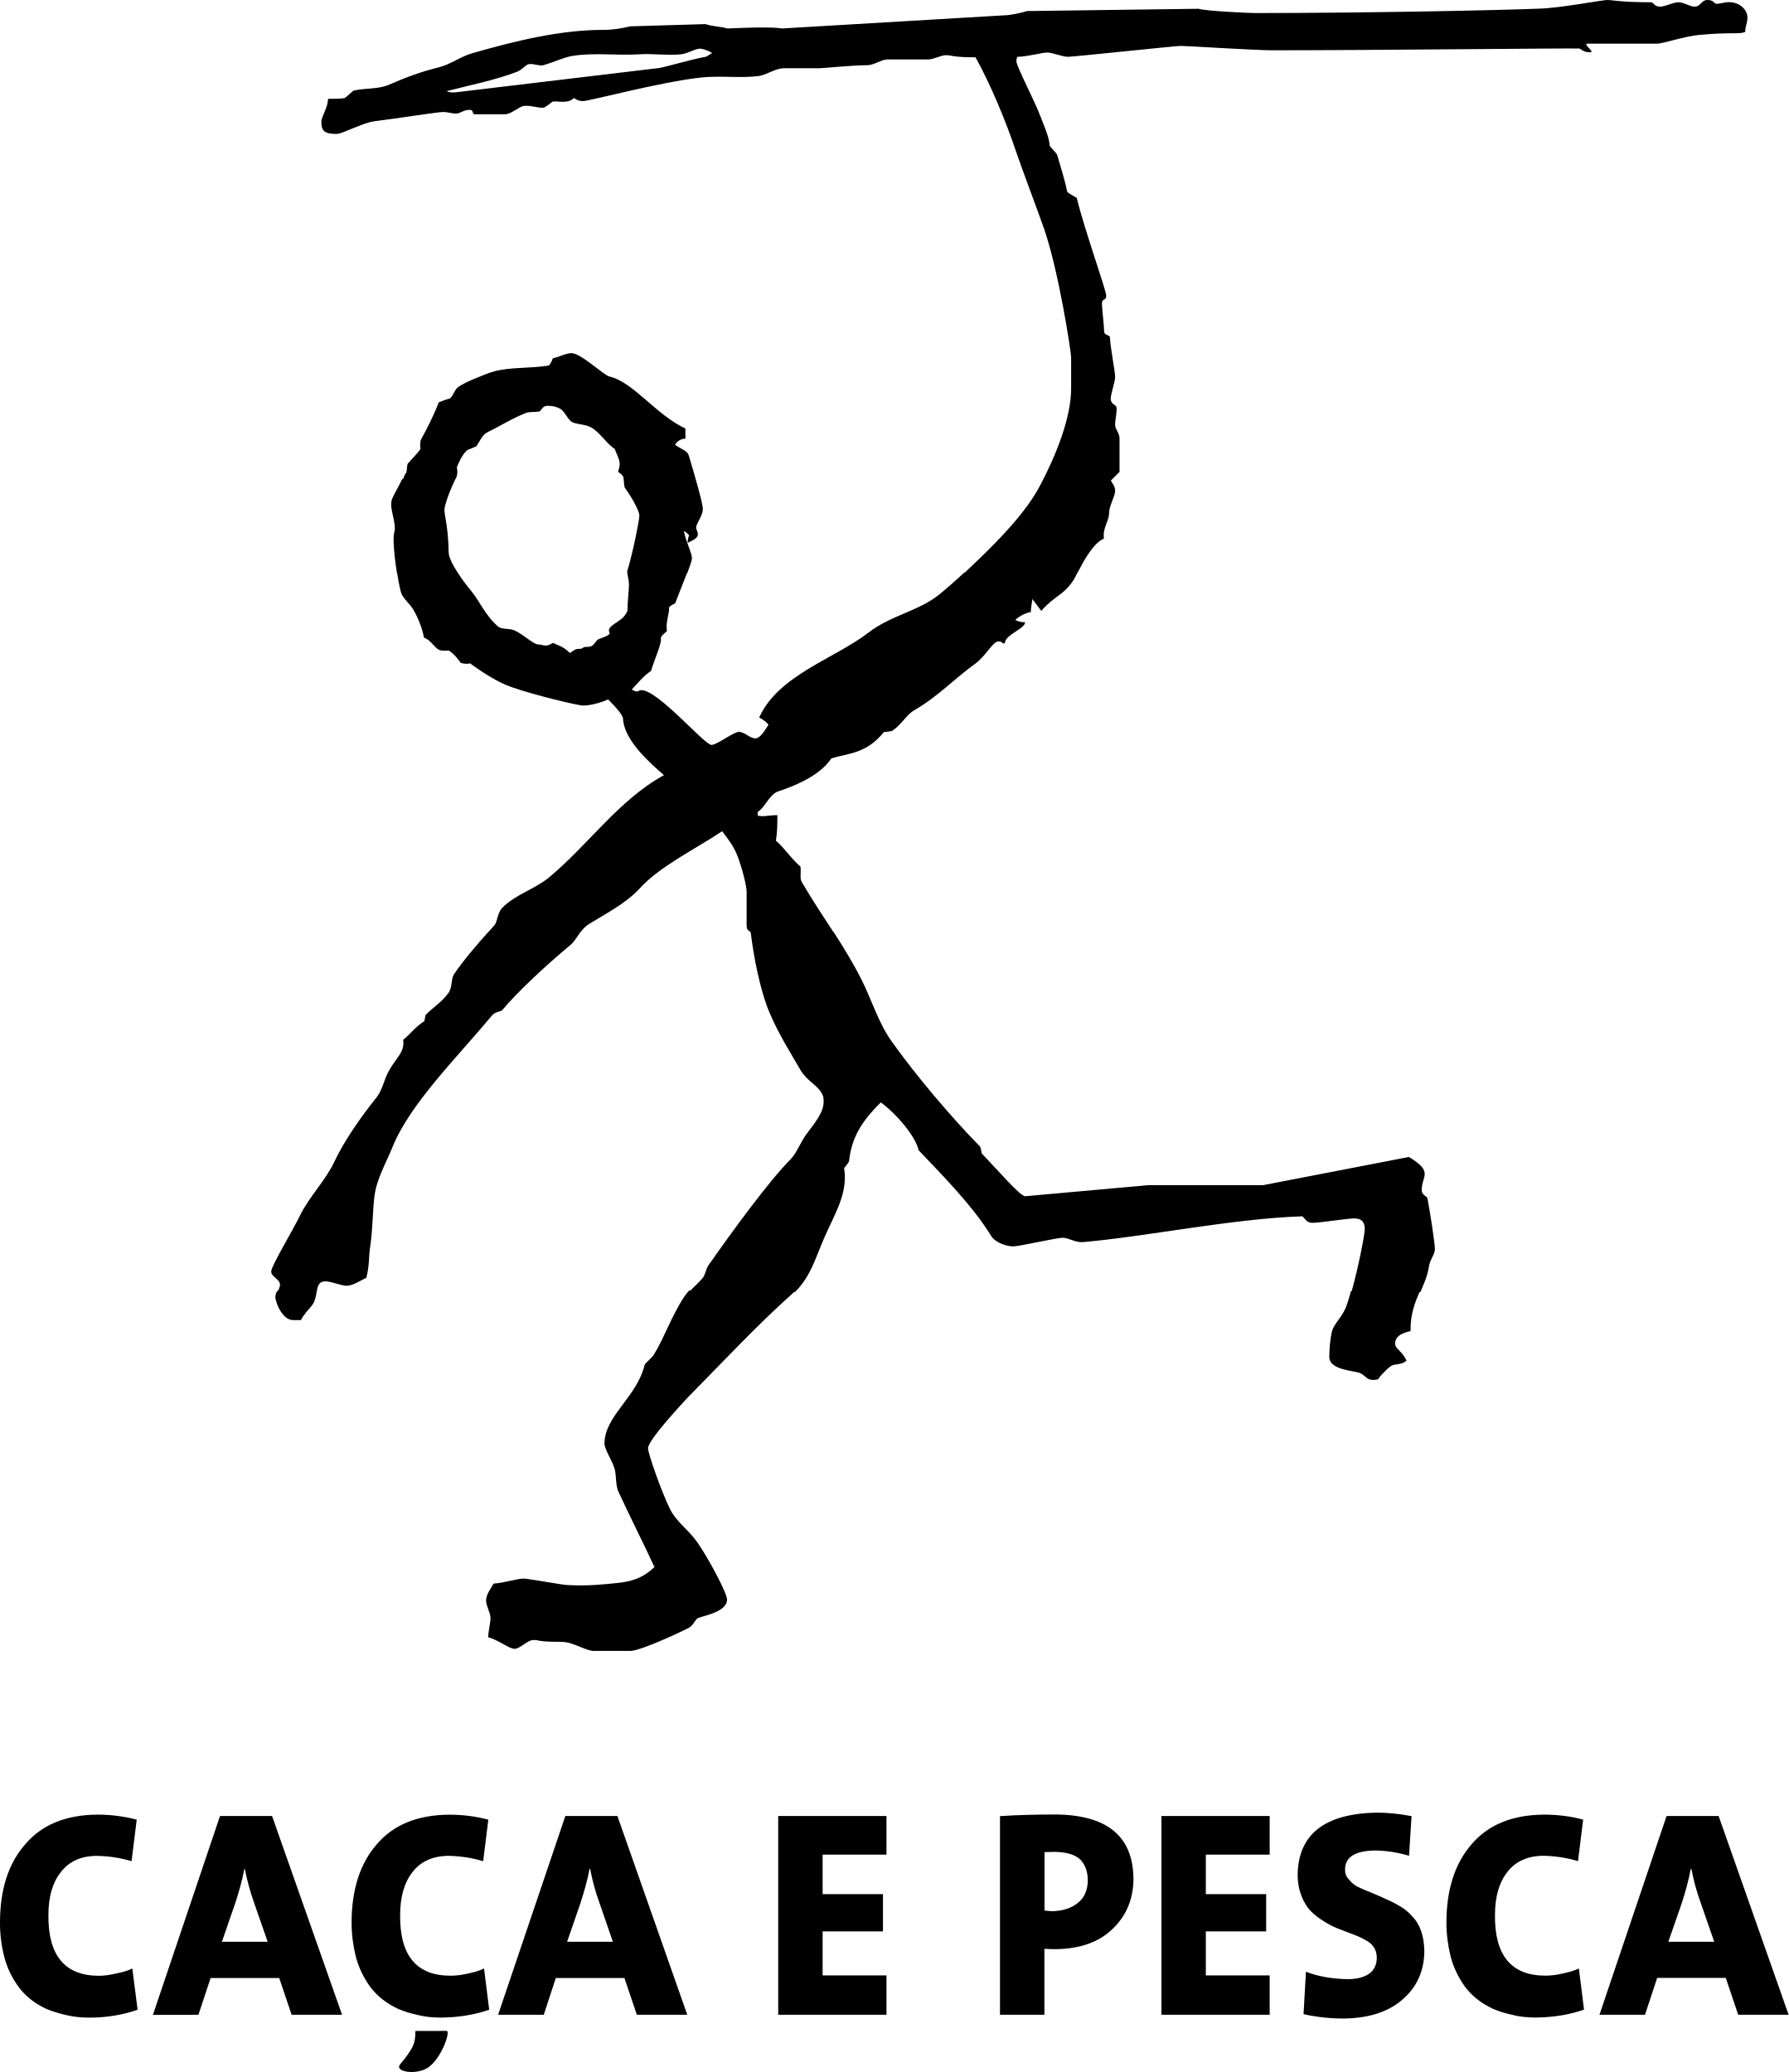
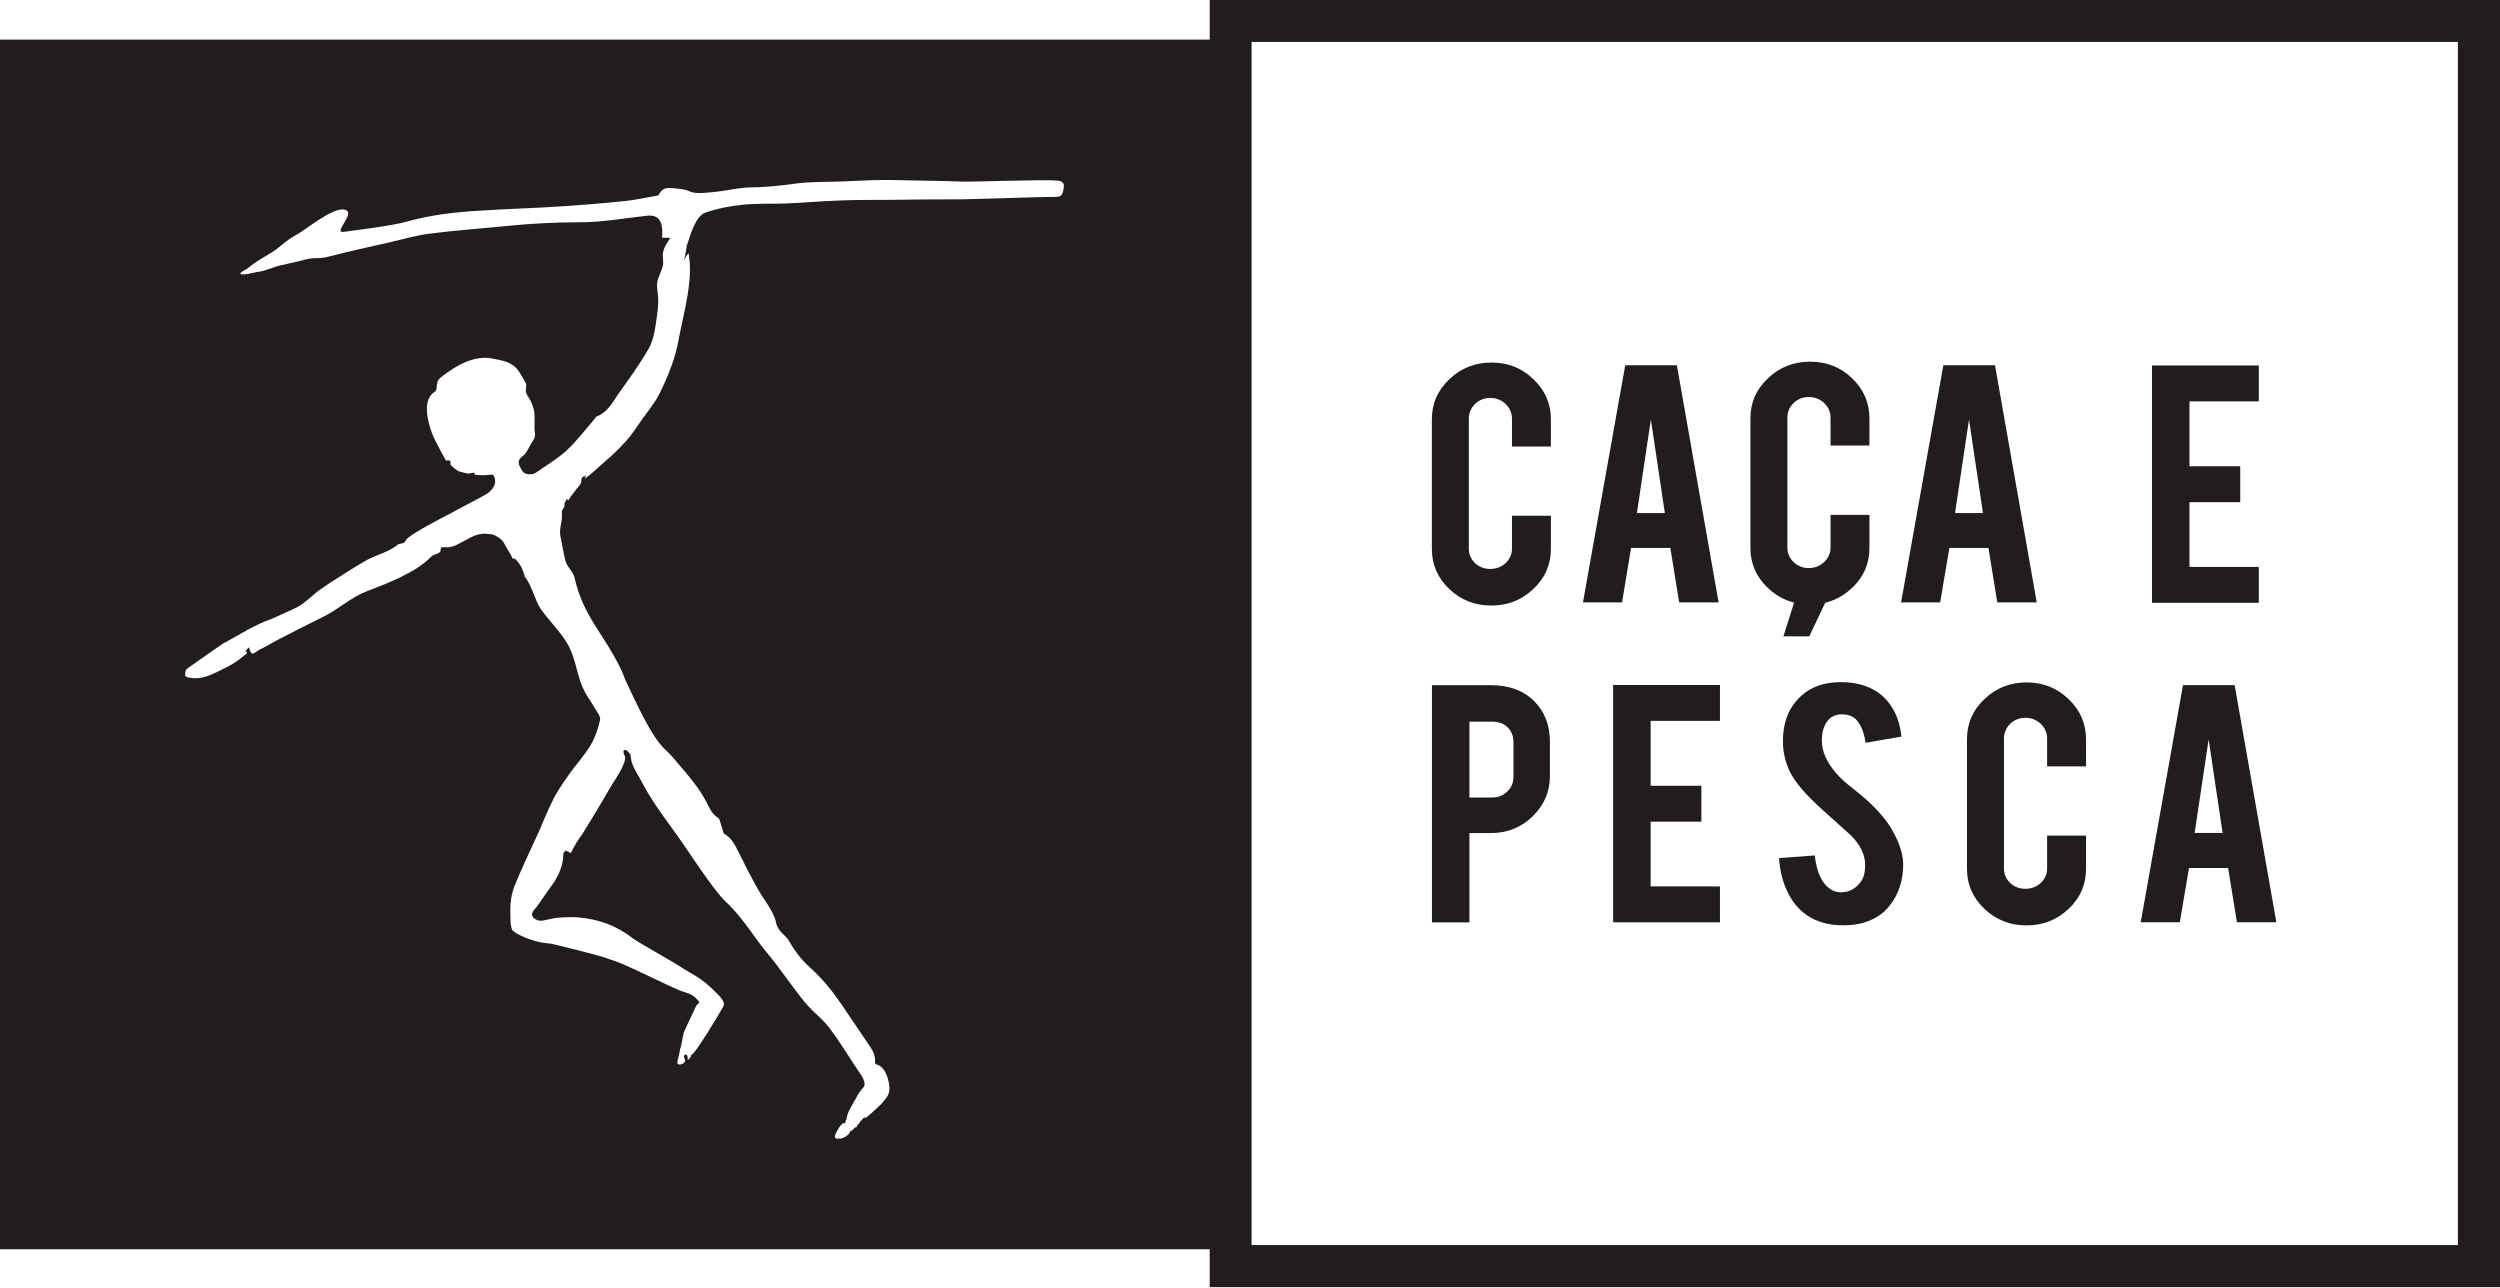
- <svg xmlns="http://www.w3.org/2000/svg" xmlns:xlink="http://www.w3.org/1999/xlink" version="1.1" width="464.093" height="537.754" viewBox="0 0 464.093 537.754" id="Layer_1" xml:space="preserve">
-   <defs id="defs3423">
-     <defs id="defs12445">
-       <polygon points="346.166,451.795 324.462,451.796 324.461,433.157 346.334,433.233 " id="SVGID_712_" />
-     </defs>
-     <clipPath id="SVGID_713_">
-       <use id="use12449" style="overflow:visible" x="0" y="0" width="566.929" height="748.346" xlink:href="#SVGID_712_" />
+ <svg xmlns="http://www.w3.org/2000/svg" width="100mm" height="51.486mm" viewBox="0 0 100 51.486" version="1.1" id="svg6206">
+   <defs id="defs6200">
+     <clipPath clipPathUnits="userSpaceOnUse" id="clipPath3494">
+       <path d="M 0,841.89 H 595.275 V 0 H 0 Z" id="path3492" />
    </clipPath>
  </defs>
-   <g id="g4326" style="fill:#000000" transform="translate(-67.9538,-38.05894)">
-     <g id="g3559" transform="translate(-7.8213747e-6,-62.83361)" style="fill:#000000">
-       <g id="g3515" transform="matrix(2.321325,0,0,2.321325,-268.1146,0)" style="fill:#000000">
-         <g id="g3503" style="fill:#000000">
-           <path style="fill:#000000" id="path12451" clip-path="url(#SVGID_713_)" transform="matrix(14.02102,0,0,14.02102,-4460.767,-6048.377)" d="m 329.529,450.176 c -0.037,0.018 -0.081,0.031 -0.13,0.04 -0.05,0.012 -0.096,0.018 -0.139,0.018 -0.27,-10e-4 -0.403,-0.163 -0.4,-0.484 0,-0.146 0.033,-0.261 0.101,-0.345 0.064,-0.083 0.159,-0.126 0.282,-0.127 0.099,10e-4 0.191,0.016 0.28,0.042 l 0.041,-0.331 c -0.1,-0.026 -0.204,-0.04 -0.314,-0.04 -0.253,0.002 -0.445,0.082 -0.576,0.238 -0.134,0.153 -0.2,0.361 -0.2,0.624 0,0.091 0.011,0.181 0.033,0.268 0.022,0.088 0.061,0.169 0.114,0.242 0.054,0.074 0.128,0.133 0.222,0.177 0.049,0.021 0.102,0.036 0.157,0.049 0.057,0.014 0.121,0.021 0.19,0.021 0.137,-10e-4 0.264,-0.022 0.381,-0.063 l -0.042,-0.329 z" />
-           <path style="fill:#000000" id="path12453" clip-path="url(#SVGID_713_)" transform="matrix(14.02102,0,0,14.02102,-4460.767,-6048.377)" d="m 330.608,449.963 -0.365,0 0.103,-0.298 c 0.033,-0.099 0.059,-0.193 0.076,-0.282 l 0.004,0 c 0.018,0.089 0.041,0.177 0.072,0.264 l 0.11,0.316 z m 0.593,0.582 -0.558,-1.585 -0.415,0 -0.535,1.586 0.363,-10e-4 0.097,-0.293 0.547,0 0.099,0.293 0.402,0 z" />
-           <path style="fill:#000000" id="path12457" clip-path="url(#SVGID_713_)" transform="matrix(14.02102,0,0,14.02102,-4460.767,-6048.377)" d="m 333.36,449.963 -0.365,0 0.103,-0.298 c 0.033,-0.1 0.059,-0.193 0.076,-0.283 l 0.005,0 c 0.017,0.09 0.04,0.178 0.072,0.265 l 0.109,0.316 z m 0.593,0.582 -0.557,-1.585 -0.415,0 -0.536,1.585 0.364,0 0.096,-0.293 0.547,0 0.099,0.293 0.402,0 z" />
-           <path style="fill:#000000" id="path12461" clip-path="url(#SVGID_713_)" transform="matrix(14.02102,0,0,14.02102,-4460.767,-6048.377)" d="m 337.146,449.474 c -0.001,0.077 -0.027,0.137 -0.077,0.177 -0.052,0.043 -0.118,0.065 -0.201,0.068 -0.02,0 -0.042,-0.002 -0.067,-0.005 l 0,-0.466 c 0.028,-10e-4 0.056,-0.002 0.082,-0.002 0.095,0.002 0.163,0.022 0.205,0.063 0.038,0.041 0.058,0.096 0.058,0.165 l 0,0 z m 0.364,-0.016 c -0.004,-0.336 -0.209,-0.506 -0.618,-0.51 -0.163,0 -0.312,0.004 -0.446,0.013 l 0,1.584 0.354,0 0,-0.526 c 0.036,0.002 0.064,0.003 0.085,0.003 0.203,-0.002 0.358,-0.059 0.466,-0.169 0.107,-0.106 0.159,-0.238 0.159,-0.395 l 0,0 z" />
-           <polygon style="fill:#000000" id="polygon12463" clip-path="url(#SVGID_713_)" transform="matrix(14.02102,0,0,14.02102,-4460.767,-6048.377)" points="338.596,450.231 338.087,450.231 338.087,449.88 338.568,449.88 338.568,449.583 338.087,449.583 338.087,449.268 338.596,449.268 338.596,448.96 337.733,448.96 337.733,450.545 338.596,450.545 " />
-           <path style="fill:#000000" id="path12465" clip-path="url(#SVGID_713_)" transform="matrix(14.02102,0,0,14.02102,-4460.767,-6048.377)" d="m 339.829,450.039 c -0.002,-0.122 -0.034,-0.216 -0.097,-0.279 -0.028,-0.033 -0.062,-0.061 -0.102,-0.083 -0.037,-0.022 -0.076,-0.042 -0.117,-0.059 -0.039,-0.019 -0.076,-0.034 -0.112,-0.049 -0.037,-0.014 -0.072,-0.029 -0.104,-0.045 -0.029,-0.016 -0.053,-0.035 -0.07,-0.059 -0.021,-0.021 -0.03,-0.046 -0.03,-0.075 -0.002,-0.101 0.077,-0.152 0.237,-0.155 0.094,10e-4 0.185,0.016 0.273,0.042 l 0.02,-0.316 c -0.1,-0.019 -0.192,-0.028 -0.278,-0.028 -0.415,0.008 -0.625,0.173 -0.63,0.495 0,0.064 0.011,0.12 0.03,0.168 0.018,0.047 0.041,0.086 0.071,0.119 0.031,0.031 0.065,0.059 0.104,0.082 0.035,0.023 0.073,0.043 0.112,0.059 0.04,0.016 0.079,0.03 0.117,0.045 0.039,0.014 0.073,0.029 0.101,0.045 0.031,0.016 0.056,0.035 0.071,0.059 0.017,0.023 0.025,0.053 0.025,0.087 -10e-4,0.056 -0.022,0.098 -0.063,0.127 -0.04,0.027 -0.097,0.042 -0.167,0.042 -0.124,-0.002 -0.236,-0.021 -0.335,-0.059 l -0.019,0.338 c 0.102,0.023 0.208,0.035 0.319,0.035 0.202,-0.002 0.36,-0.054 0.474,-0.155 0.112,-0.099 0.168,-0.225 0.17,-0.381 l 0,0 z" />
-           <path style="fill:#000000" id="path12467" clip-path="url(#SVGID_713_)" transform="matrix(14.02102,0,0,14.02102,-4460.767,-6048.377)" d="m 341.061,450.176 c -0.038,0.018 -0.081,0.03 -0.13,0.04 -0.05,0.012 -0.096,0.017 -0.139,0.017 -0.271,-10e-4 -0.403,-0.162 -0.4,-0.483 0,-0.146 0.033,-0.261 0.1,-0.345 0.065,-0.084 0.16,-0.126 0.283,-0.128 0.098,0.002 0.191,0.016 0.279,0.043 l 0.041,-0.331 c -0.099,-0.027 -0.203,-0.04 -0.313,-0.04 -0.253,0.002 -0.445,0.081 -0.577,0.237 -0.133,0.153 -0.2,0.362 -0.2,0.625 0,0.091 0.012,0.18 0.033,0.267 0.023,0.089 0.062,0.169 0.114,0.242 0.055,0.074 0.129,0.133 0.223,0.177 0.048,0.021 0.101,0.037 0.157,0.049 0.057,0.015 0.12,0.021 0.19,0.021 0.137,-0.002 0.263,-0.022 0.38,-0.063 l -0.041,-0.328 z" />
-           <path style="fill:#000000" id="path12469" clip-path="url(#SVGID_713_)" transform="matrix(14.02102,0,0,14.02102,-4460.767,-6048.377)" d="m 342.14,449.963 -0.366,0 0.104,-0.299 c 0.033,-0.099 0.058,-0.192 0.075,-0.282 l 0.005,0 c 0.017,0.09 0.041,0.178 0.072,0.264 l 0.11,0.317 z m 0.593,0.582 -0.558,-1.585 -0.415,0 -0.535,1.585 0.363,0 0.097,-0.294 0.547,0 0.099,0.294 0.402,0 z" />
-           <polygon points="338.568,449.88 338.568,449.583 338.087,449.583 338.087,449.268 338.596,449.268 338.596,448.96 337.733,448.96 337.733,450.545 338.596,450.545 338.596,450.231 338.087,450.231 338.087,449.88 " transform="matrix(14.02102,0,0,14.02102,-4503.601,-6048.377)" clip-path="url(#SVGID_713_)" id="polygon4152" style="fill:#000000" />
-           <path d="m 341.061,450.176 c -0.038,0.018 -0.081,0.03 -0.13,0.04 -0.05,0.012 -0.096,0.017 -0.139,0.017 -0.271,-10e-4 -0.403,-0.162 -0.4,-0.483 0,-0.146 0.033,-0.261 0.1,-0.345 0.065,-0.084 0.16,-0.126 0.283,-0.128 0.098,0.002 0.191,0.016 0.279,0.043 l 0.041,-0.331 c -0.099,-0.027 -0.203,-0.04 -0.313,-0.04 -0.253,0.002 -0.445,0.081 -0.577,0.237 -0.133,0.153 -0.2,0.362 -0.2,0.625 0,0.091 0.012,0.18 0.033,0.267 0.023,0.089 0.062,0.169 0.114,0.242 0.055,0.074 0.129,0.133 0.223,0.177 0.048,0.021 0.101,0.037 0.157,0.049 0.057,0.015 0.12,0.021 0.19,0.021 0.137,-0.002 0.263,-0.022 0.38,-0.063 l -0.041,-0.328 z" transform="matrix(14.02102,0,0,14.02102,-4583.143,-6048.37)" clip-path="url(#SVGID_713_)" id="path4154" style="fill:#000000" />
+   <g id="layer1" transform="translate(-57.23614,-113.7206)">
+     <g id="g3488" transform="matrix(7.074137,0,0,-7.074137,-363.1798,4942.194)">
+       <g id="g3490" clip-path="url(#clipPath3494)">
+         <path d="m 73.328,675.513 h -6.821 v 6.803 h 6.821 z m -7.883,5.981 c -0.004,-0.027 -0.006,-0.055 -0.042,-0.054 -0.055,10e-4 -0.478,-0.014 -0.532,-0.014 -0.137,0 -0.273,-0.001 -0.41,-0.003 -0.096,0 -0.192,0 -0.288,-0.004 -0.096,-0.003 -0.192,-0.012 -0.287,-0.016 -0.083,-0.004 -0.166,10e-4 -0.248,-0.007 -0.075,-0.007 -0.149,-0.021 -0.219,-0.045 -0.06,-0.022 -0.087,-0.134 -0.105,-0.187 10e-4,0.011 10e-4,0.023 0.002,0.034 -0.003,-0.04 -0.008,-0.08 -0.019,-0.119 0.007,0.016 0.015,0.029 0.026,0.043 0.03,-0.149 -0.028,-0.339 -0.055,-0.486 -0.019,-0.109 -0.06,-0.209 -0.108,-0.307 -0.033,-0.065 -0.084,-0.122 -0.125,-0.184 -0.04,-0.062 -0.09,-0.116 -0.144,-0.166 -0.027,-0.025 -0.055,-0.048 -0.082,-0.073 -0.014,-0.011 -0.027,-0.025 -0.041,-0.036 -0.011,-0.008 -0.029,-0.018 -0.033,-0.032 0.003,0.01 0.006,0.018 0.008,0.028 -0.005,-0.002 -0.009,-0.006 -0.01,-0.011 -10e-4,10e-4 -10e-4,0.003 -0.002,0.005 -0.005,-0.003 -0.01,-0.007 -0.012,-0.013 -0.002,-0.006 -0.002,-0.014 -0.003,-0.021 -0.003,-0.014 -0.017,-0.026 -0.026,-0.038 -0.012,-0.015 -0.023,-0.029 -0.034,-0.044 -0.004,-0.007 -0.008,-0.014 -0.012,-0.019 -10e-4,0 -10e-4,-10e-4 -10e-4,-10e-4 -0.005,-0.001 -0.003,0.008 -0.007,0.008 -0.001,0 -0.002,-10e-4 -0.002,-0.003 -0.004,-0.006 -0.01,-0.016 -0.012,-0.024 -10e-4,-0.006 10e-4,-0.011 -10e-4,-0.016 -0.005,-0.012 -0.015,-0.019 -0.014,-0.035 0.006,-0.051 -0.019,-0.089 -0.007,-0.139 0.01,-0.046 0.016,-0.091 0.028,-0.136 0.008,-0.029 0.043,-0.06 0.05,-0.09 0.051,-0.224 0.16,-0.31 0.261,-0.516 0.013,-0.025 0.021,-0.053 0.034,-0.08 0.048,-0.099 0.139,-0.309 0.222,-0.382 0.027,-0.024 0.049,-0.051 0.072,-0.079 0.05,-0.058 0.104,-0.121 0.143,-0.188 0.013,-0.022 0.023,-0.044 0.035,-0.066 0.012,-0.023 0.029,-0.04 0.05,-0.053 0.005,-0.004 0.024,-0.083 0.029,-0.086 0.038,-0.021 0.06,-0.057 0.084,-0.108 0.033,-0.068 0.068,-0.135 0.105,-0.202 0.03,-0.053 0.077,-0.111 0.099,-0.169 0.003,-0.009 0.005,-0.021 0.008,-0.032 0.009,-0.029 0.024,-0.043 0.042,-0.061 0.015,-0.015 0.022,-0.02 0.035,-0.044 0.027,-0.048 0.07,-0.103 0.111,-0.139 0.096,-0.084 0.167,-0.188 0.236,-0.293 0.031,-0.047 0.064,-0.093 0.095,-0.14 0.022,-0.032 0.041,-0.061 0.039,-0.1 -0.001,-0.005 -0.001,-0.011 0.003,-0.014 0.002,-0.002 0.005,-0.003 0.008,-0.004 0.051,-0.014 0.072,-0.098 0.07,-0.144 -0.001,-0.012 -0.006,-0.026 -0.012,-0.036 -0.009,-0.014 -0.022,-0.026 -0.031,-0.04 -0.029,-0.026 -0.058,-0.056 -0.088,-0.079 -0.002,-0.001 -0.003,-0.002 -0.005,-0.002 0.001,-0.006 -0.007,-10e-4 0,0 -10e-4,0.007 -0.013,-0.003 -0.018,-0.007 -0.002,-0.013 -0.006,-0.004 -0.012,-0.015 -0.005,-0.014 -0.018,-0.016 -0.018,-0.03 -0.015,0.002 -0.022,-0.022 -0.038,-0.023 -0.002,-0.021 -0.038,-0.04 -0.056,-0.043 0.004,0.006 -0.04,-0.013 -0.028,0.023 0.004,0.011 0.033,0.068 0.049,0.065 -0.002,10e-4 0,0 0,0 0.009,-0.002 0.008,10e-4 0.009,0.012 -0.001,-0.001 -0.001,-0.001 0,0 0.001,0.002 0.006,0.009 0.006,0.013 0,0.03 0.038,0.088 0.053,0.116 0.009,0.018 0.026,0.046 0.041,0.06 0.024,0.027 -0.014,0.075 -0.032,0.101 -0.053,0.08 -0.103,0.162 -0.16,0.238 -0.035,0.045 -0.081,0.081 -0.12,0.123 -0.054,0.058 -0.17,0.228 -0.221,0.287 -0.083,0.097 -0.145,0.21 -0.241,0.299 -0.074,0.068 -0.22,0.299 -0.28,0.381 -0.045,0.063 -0.09,0.123 -0.132,0.187 -0.035,0.053 -0.064,0.11 -0.096,0.166 -0.019,0.034 -0.029,0.053 -0.033,0.092 0,0.003 -0.001,0.007 -0.002,0.01 -0.002,0.003 -0.004,0.006 -0.006,0.008 -0.005,0.005 -0.01,0.011 -0.015,0.016 l -0.014,10e-4 c -0.009,-0.009 0,-0.023 0.004,-0.034 0.014,-0.038 -0.062,-0.142 -0.08,-0.174 -0.08,-0.138 -0.13,-0.218 -0.16,-0.267 -0.023,-0.03 -0.045,-0.066 -0.062,-0.101 -0.002,-0.004 -0.006,-0.008 -0.01,-0.007 0.002,0.012 -0.016,0.005 -0.021,0.016 -0.019,-0.016 -0.014,-0.019 -0.016,-0.044 -0.004,-0.045 -0.024,-0.093 -0.048,-0.132 10e-4,0.001 -0.001,-0.003 -0.01,-0.016 0.004,0.005 0.007,0.01 0.01,0.016 -0.005,-0.006 -0.065,-0.091 -0.083,-0.118 -0.024,-0.035 -0.036,-0.045 -0.041,-0.054 -0.005,-0.009 -0.003,-0.021 -0.003,-0.021 0.009,-0.023 0.038,-0.034 0.068,-0.027 0.027,0.005 0.053,0.013 0.079,0.015 0.037,0.003 0.074,0.004 0.11,0.002 0.117,-0.009 0.221,-0.047 0.314,-0.12 0.024,-0.019 0.236,-0.138 0.261,-0.155 0.032,-0.023 0.062,-0.037 0.095,-0.058 0.039,-0.023 0.074,-0.054 0.106,-0.086 0.012,-0.011 0.061,-0.055 0.05,-0.081 -0.013,-0.027 -0.168,-0.283 -0.179,-0.274 -0.001,0.002 -0.009,-0.017 -0.012,-0.023 -0.001,-0.002 -0.012,-0.008 -0.012,-0.009 -0.001,0.004 -0.001,0.009 -0.001,0.014 0,0.005 -0.002,0.011 -0.005,0.014 -0.005,0.003 -0.013,0.001 -0.015,-0.004 -0.004,-0.009 0.006,-0.019 0.006,-0.028 10e-4,-0.015 -0.031,-0.03 -0.042,-0.018 -0.007,0.007 0.005,0.037 0.007,0.048 0.002,0.014 0.006,0.026 0.008,0.04 l 10e-4,10e-4 c 0.003,0.003 0.015,0.077 0.017,0.083 0.007,0.021 0.06,0.13 0.069,0.15 0.013,0.03 0.038,0.012 -0.003,0.053 -0.028,0.023 -0.037,0.021 -0.086,0.039 -0.059,0.023 -0.303,0.146 -0.363,0.165 -0.038,0.012 -0.074,0.027 -0.112,0.036 -0.077,0.021 -0.154,0.04 -0.232,0.059 -0.019,0.005 -0.039,0.007 -0.058,0.009 -0.077,0.009 -0.174,0.055 -0.184,0.075 -0.006,0.013 -0.009,0.035 -0.009,0.047 -0.003,0.074 -0.004,0.132 0.023,0.202 0.03,0.077 0.105,0.235 0.139,0.31 0.027,0.064 0.053,0.128 0.085,0.189 0.025,0.047 0.056,0.091 0.087,0.135 0.039,0.054 0.085,0.104 0.119,0.161 0.025,0.043 0.043,0.093 0.053,0.142 0.004,0.02 -0.018,0.047 -0.031,0.069 -0.016,0.029 -0.037,0.056 -0.053,0.086 -0.049,0.09 -0.048,0.18 -0.097,0.27 -0.042,0.074 -0.105,0.133 -0.154,0.202 -0.035,0.05 -0.059,0.164 -0.106,0.198 l 0.016,-0.012 c -0.017,0.047 -0.023,0.065 -0.058,0.101 -0.001,-0.01 -0.009,0.006 -0.01,-0.004 -0.013,0.031 -0.036,0.06 -0.05,0.09 -0.012,0.026 -0.065,0.056 -0.086,0.051 -0.053,0.01 -0.096,-0.015 -0.131,-0.034 -0.023,-0.012 -0.047,-0.027 -0.072,-0.035 -0.028,-0.01 -0.037,-0.003 -0.064,-0.006 -0.008,-10e-4 -0.003,-0.021 -0.009,-0.026 -0.012,-0.013 -0.036,-0.013 -0.049,-0.026 -0.089,-0.092 -0.25,-0.152 -0.367,-0.197 -0.089,-0.035 -0.156,-0.099 -0.239,-0.141 -0.088,-0.044 -0.177,-0.088 -0.263,-0.133 -0.035,-0.018 -0.068,-0.04 -0.104,-0.056 -0.007,-0.004 -0.033,-0.026 -0.042,-0.021 -0.005,0.003 -0.02,0.032 -0.013,0.036 -0.01,-0.006 -0.019,-0.016 -0.024,-0.027 0.002,0.004 0.01,0 0.009,-0.005 0,-0.005 -0.004,-0.008 -0.008,-0.01 -0.035,-0.028 -0.064,-0.051 -0.105,-0.071 -0.064,-0.03 -0.128,-0.073 -0.206,-0.061 -0.011,10e-4 -0.03,0.008 -0.03,0.012 -10e-4,0.014 0.002,0.034 0.011,0.04 0.068,0.049 0.137,0.096 0.206,0.144 0.003,0.002 0.008,0.003 0.011,0.005 0.085,0.047 0.169,0.101 0.262,0.133 0.033,0.014 0.066,0.03 0.099,0.045 0.026,0.011 0.052,0.023 0.075,0.04 0.026,0.018 0.049,0.041 0.074,0.061 0.026,0.022 0.054,0.039 0.082,0.058 0.067,0.043 0.134,0.086 0.203,0.126 0.052,0.029 0.144,0.053 0.185,0.095 -0.006,-0.006 0.011,0 0.02,0.002 0.02,0.004 0.011,0.013 0.027,0.025 -0.002,10e-4 -0.004,10e-4 0,10e-4 0.039,0.037 0.201,0.12 0.247,0.144 0.062,0.032 0.122,0.066 0.184,0.098 0.049,0.025 0.086,0.069 0.056,0.119 -0.002,0.003 -0.046,-0.002 -0.051,-0.002 -0.018,-10e-4 -0.036,0.002 -0.054,0.003 0,0.002 0,0.005 0,0.008 -0.005,0.006 -0.014,0.002 -0.022,0 -0.011,-0.003 -0.023,-10e-4 -0.034,0.002 -0.028,0.008 -0.034,0.005 -0.056,0.024 -0.002,10e-4 -0.024,0.02 -0.025,0.023 -0.002,0.005 0.002,0.011 0,0.017 -0.003,0.009 -0.016,0.008 -0.025,0.005 -10e-4,0 -0.053,0.097 -0.058,0.108 -0.016,0.031 -0.028,0.063 -0.037,0.097 -0.015,0.058 -0.029,0.14 0.027,0.182 0.004,0.002 0.007,0.005 0.01,0.008 0.002,0.004 0.003,0.008 0.004,0.012 0.003,0.017 10e-4,0.036 0.011,0.049 0.004,0.007 0.01,0.012 0.016,0.017 0.082,0.064 0.187,0.128 0.297,0.103 0.008,-0.002 0.017,-0.003 0.025,-0.005 0.024,-0.005 0.048,-0.011 0.069,-0.022 0.017,-0.01 0.033,-0.022 0.044,-0.039 0.014,-0.019 0.025,-0.04 0.037,-0.061 0.003,-0.004 0.006,-0.01 0.008,-0.016 0.002,-0.013 -0.002,-0.026 -0.002,-0.038 0,-0.021 0.02,-0.039 0.028,-0.058 0.008,-0.017 0.015,-0.037 0.019,-0.056 0.007,-0.042 -0.002,-0.084 0.005,-0.127 0.003,-0.018 -0.007,-0.036 -0.017,-0.05 -0.017,-0.026 -0.03,-0.063 -0.055,-0.08 -0.038,-0.029 -0.013,-0.057 10e-4,-0.083 0.012,-0.021 0.056,-0.024 0.079,-0.007 0.058,0.041 0.12,0.077 0.171,0.124 0.055,0.051 0.1,0.111 0.149,0.167 0.008,0.009 0.013,0.022 0.023,0.026 0.06,0.024 0.087,0.078 0.12,0.126 0.059,0.083 0.12,0.166 0.171,0.255 0.026,0.045 0.036,0.102 0.043,0.154 0.006,0.044 0.015,0.095 0.011,0.14 -0.002,0.04 -0.014,0.069 0.003,0.11 0.01,0.027 0.024,0.053 0.026,0.081 0,0.017 -0.003,0.033 -0.002,0.048 0.001,0.035 0.023,0.066 0.043,0.095 -0.015,0 -0.031,10e-4 -0.047,10e-4 0.004,0.066 -10e-4,0.134 -0.087,0.124 -0.129,-0.014 -0.258,-0.038 -0.387,-0.037 -0.133,0 -0.265,-0.007 -0.397,-0.02 -0.147,-0.015 -0.295,-0.025 -0.442,-0.044 -0.077,-0.009 -0.152,-0.032 -0.227,-0.049 -0.112,-0.026 -0.223,-0.049 -0.333,-0.078 -0.093,-0.024 -0.077,10e-4 -0.169,-0.026 -0.01,-0.003 -0.099,-0.023 -0.109,-0.025 -0.053,-0.011 -0.085,-0.033 -0.139,-0.039 -0.015,-0.002 -0.085,-0.022 -0.094,-0.01 -0.006,0.008 0.032,0.023 0.042,0.032 0.02,0.019 0.085,0.06 0.109,0.073 0.08,0.046 0.089,0.074 0.171,0.119 0.056,0.031 0.203,0.156 0.268,0.138 0.067,-0.016 -0.073,-0.135 -0.005,-0.125 0.078,0.011 0.276,0.035 0.352,0.057 0.138,0.039 0.278,0.055 0.42,0.063 0.152,0.01 0.305,0.014 0.457,0.024 0.122,0.008 0.245,0.018 0.367,0.031 0.052,0.006 0.104,0.017 0.155,0.026 0.01,0.002 0.026,0.003 0.029,0.009 0.018,0.036 0.044,0.042 0.081,0.037 0.031,-0.004 0.058,-0.003 0.09,-0.017 0.04,-0.018 0.092,-0.009 0.138,-0.005 0.068,0.006 0.135,0.024 0.203,0.026 0.085,10e-4 0.169,0.009 0.254,0.021 0.09,0.013 0.183,0.009 0.274,0.013 0.072,0.003 0.143,0.007 0.215,0.008 0.055,10e-4 0.11,-10e-4 0.165,-0.002 0.099,-0.002 0.197,-0.003 0.295,-0.007 0.057,-0.002 0.48,0.013 0.536,0.006 0.021,-0.002 0.043,-0.006 0.039,-0.038 m 0.825,1.059 v -0.224 h -6.84 v -6.84 h 6.84 v -0.214 h 7.296 v 7.278 z" style="fill:#211d1d;fill-opacity:1;fill-rule:nonzero;stroke:none" id="path3496" />
+         <g id="g3498" transform="translate(67.8633,679.1289)">
+           <path d="M 0,0 C -0.094,0 -0.173,0.031 -0.239,0.094 -0.304,0.156 -0.337,0.231 -0.337,0.32 v 0.733 c 0,0.089 0.033,0.165 0.099,0.227 C -0.172,1.343 -0.093,1.374 0,1.374 0.094,1.374 0.173,1.343 0.238,1.279 0.303,1.217 0.336,1.142 0.336,1.053 V 0.899 H 0.116 V 1.057 C 0.116,1.089 0.104,1.116 0.08,1.14 0.056,1.162 0.027,1.174 -0.007,1.174 -0.041,1.174 -0.069,1.162 -0.093,1.14 -0.116,1.116 -0.128,1.089 -0.128,1.057 V 0.322 c 0,-0.032 0.012,-0.059 0.035,-0.082 0.024,-0.022 0.052,-0.033 0.086,-0.033 0.034,0 0.063,0.011 0.087,0.033 0.024,0.023 0.036,0.05 0.036,0.082 v 0.186 h 0.22 V 0.32 C 0.336,0.231 0.303,0.155 0.237,0.094 0.171,0.031 0.092,0 0,0" style="fill:#211d1d;fill-opacity:1;fill-rule:nonzero;stroke:none" id="path3500" />
        </g>
-         <path style="fill:#000000" id="path12477" d="m 220.909,49.534 c -1.472,0.154 -3.197,-0.098 -4.669,0 -2.44,0.154 -4.921,-0.196 -7.305,0.154 -1.038,0.126 -2.215,0.729 -3.435,1.066 -0.449,0.126 -1.248,-0.252 -1.697,-0.098 -0.28,0.084 -0.673,0.603 -1.22,0.827 -2.482,0.953 -5.3,1.5 -7.88,2.173 0.266,0.14 0.505,0.14 0.911,0.14 l 22.532,-2.692 c 0.617,0 3.617,-0.953 5.566,-1.304 0.168,-0.112 0.435,-0.252 0.659,-0.407 -0.561,-0.365 -1.178,-0.491 -1.318,-0.491 -0.575,-0.014 -1.416,0.561 -2.145,0.631 l 0,0 z m 31.688,57.963 c 0.603,-0.561 1.178,-1.108 1.669,-1.584 2.159,-2.089 5.202,-5.188 6.744,-8.132 1.739,-3.267 3.491,-7.543 3.491,-10.88 l 0,-3.491 c 0,-0.575 -1.374,-9.59 -3.015,-14.344 -1.024,-2.902 -2.243,-6.043 -3.197,-8.819 -1.094,-3.253 -2.762,-7.291 -4.473,-10.376 -2.566,0 -2.678,-0.238 -3.281,-0.238 -0.617,0 -1.388,0.477 -2.005,0.477 l -4.585,0 c -0.617,0 -1.5,0.645 -2.243,0.645 -1.711,0 -4.809,0.337 -5.426,0.337 l -3.842,0 c -1.038,0 -2.019,0.799 -2.958,0.883 -1.963,0.238 -4.192,-0.07 -6.338,0.154 -4.501,0.491 -12.549,2.636 -13.152,2.636 -0.533,0 -0.841,-0.168 -1.066,-0.351 -0.603,0.701 -1.921,0.308 -2.384,0.407 -0.294,0.224 -0.827,0.687 -1.08,0.687 -0.729,0 -1.458,-0.294 -2.159,-0.196 -0.533,0.098 -1.416,0.925 -2.047,0.925 l -3.491,0 c -0.28,-0.266 -0.042,-0.491 -0.519,-0.491 -0.589,0 -0.855,0.294 -1.304,0.393 -0.463,0.098 -0.995,-0.154 -1.64,-0.154 -0.603,0 -5.272,0.743 -7.684,1.038 -1.262,0.154 -3.575,1.416 -4.206,1.416 -1.374,0 -1.711,-0.337 -1.711,-1.346 0,-0.617 0.743,-1.598 0.743,-2.58 0.715,0 1.402,0 1.865,-0.084 0.266,-0.182 0.701,-0.617 0.967,-0.827 1.262,-0.308 2.804,-0.154 3.926,-0.645 2.145,-0.925 3.603,-1.458 5.664,-1.977 1.318,-0.337 2.454,-1.22 3.674,-1.556 4.823,-1.388 9.857,-2.622 14.708,-2.622 1.024,0 1.991,-0.154 2.972,-0.393 l 8.413,-0.252 c 0.757,0.266 1.711,0.266 2.44,0.491 5.608,-0.252 5.861,0 6.113,0 l 24.845,-1.472 c 0.589,0 1.795,-0.238 2.552,-0.477 L 278.759,44.445 c 0.757,0.252 5.566,0.477 6.309,0.477 12.983,0 27.593,-0.322 31.758,-0.491 2.496,-0.084 6.996,-0.967 7.613,-0.967 0.603,0 1.458,0.252 4.893,0.252 0.252,0 0.365,0.491 0.981,0.491 0.617,0 1.458,-0.491 2.075,-0.491 0.617,0 1.234,0.491 1.837,0.491 0.617,0 0.743,-0.743 1.36,-0.743 0.659,0 0.701,0.238 0.939,0.407 0.463,0.07 0.925,-0.168 1.5,-0.168 1.276,0 2.075,0.911 2.075,1.711 0,0.617 -0.252,0.981 -0.252,1.612 -0.645,0.308 -1.388,0 -5.118,0.337 -1.542,0.126 -4.094,0.981 -4.711,0.981 l -7.782,0 c -0.617,0 0.883,0.967 0.294,0.967 -0.645,0 -0.925,-0.238 -1.192,-0.421 -0.967,-0.056 -23.093,0.196 -34.309,0.196 -1.977,0 -9.66,-0.491 -10.263,-0.491 -0.617,0 -12.002,1.22 -12.619,1.22 -0.617,0 -1.711,-0.477 -2.327,-0.477 -0.589,0 -2.103,0.449 -3.309,0.477 -0.07,0.084 -0.126,0.21 -0.126,0.491 0,0.603 2.033,4.361 2.832,6.534 0.337,0.911 0.827,1.963 0.897,2.944 0.21,0.266 0.645,0.701 0.813,0.953 0.351,1.262 0.841,2.706 1.136,4.164 0.196,0.224 0.631,0.421 1.066,0.687 0.855,3.547 3.295,10.319 3.295,10.936 0,0.617 -0.477,0.252 -0.477,0.869 0,0.603 0.238,2.454 0.238,3.057 0,0.547 0.477,0.393 0.645,0.659 0.098,1.542 0.589,3.87 0.589,4.487 0,0.617 -0.491,1.851 -0.491,2.454 0,0.547 0.463,0.631 0.631,0.883 0.112,0.547 -0.14,1.304 -0.14,2.047 0,0.491 0.491,0.883 0.491,1.5 l 0,3.744 -0.967,0.967 c 0.098,0.238 0.477,0.589 0.477,1.136 0,0.617 -0.673,1.711 -0.673,2.454 0,0.967 -0.757,1.725 -0.575,2.888 -1.234,0.547 -2.313,2.594 -2.93,3.786 l -12.647,0 z m -63.459,0 c -0.294,-1.809 -0.463,-3.898 -0.322,-4.389 0.407,-1.206 -0.715,-2.902 -0.154,-4.01 0.421,-0.855 0.701,-1.29 1.052,-2.047 0.266,-0.084 0.126,-0.337 0.477,-0.757 0.07,-0.252 0.07,-0.687 0.14,-0.967 0.435,-0.505 1.108,-1.178 1.444,-1.654 -0.056,-0.294 -0.042,-0.729 0.028,-1.01 0.687,-1.248 1.43,-2.706 2.019,-4.22 0.28,-0.084 0.757,-0.322 1.234,-0.421 0.449,-0.393 0.463,-0.925 0.939,-1.29 0.449,-0.322 1.248,-0.701 2.033,-1.01 0.421,-0.154 1.178,-0.519 1.991,-0.743 1.851,-0.491 4.01,-0.308 6.085,-0.645 0.182,-0.14 0.365,-0.505 0.463,-0.813 0.589,-0.098 1.458,-0.575 2.089,-0.575 1.038,0 3.631,2.482 4.22,2.608 2.692,0.617 5.202,4.276 8.511,5.819 l 0,1.136 c -0.519,0 -0.911,0.294 -1.164,0.673 0.547,0.435 1.416,0.659 1.542,1.22 0.575,1.893 1.57,5.328 1.57,5.945 0,0.645 -0.435,1.206 -0.687,1.823 -0.337,0.729 1.01,1.136 -1.01,1.977 0,0 -0.014,-0.463 0.168,-0.827 -0.182,-0.196 -0.407,-0.435 -0.589,-0.491 0.238,1.262 0.897,2.44 0.897,3.043 0,0.266 -0.224,0.883 -0.505,1.64 l -6.716,0 c -0.014,-0.182 -0.014,-0.308 0.056,-0.393 0.575,-1.977 1.29,-5.454 1.29,-6.029 0,-0.519 -0.883,-2.075 -1.598,-3.057 -0.14,-0.196 -0.098,-0.757 -0.196,-1.262 -0.14,-0.224 -0.322,-0.393 -0.533,-0.505 -0.112,-0.252 0.126,-0.266 0.126,-0.939 0,-0.547 -0.407,-1.206 -0.547,-1.669 -0.855,-0.533 -1.57,-1.725 -2.524,-2.342 -0.603,-0.393 -1.5,-0.379 -2.159,-0.617 -0.561,-0.224 -0.897,-1.304 -1.486,-1.57 -0.379,-0.196 -0.785,-0.294 -1.36,-0.294 -0.547,0 -0.645,0.477 -0.883,0.631 -0.533,0.098 -1.038,0.014 -1.486,0.154 -1.458,0.561 -3.015,1.528 -4.389,2.201 -0.505,0.252 -0.883,1.094 -1.164,1.528 -0.294,0.126 -0.757,0.337 -1.024,0.421 -0.645,0.603 -0.883,1.276 -1.178,1.935 0.084,0.308 0.07,0.799 -0.028,1.066 -0.659,1.248 -1.36,3.155 -1.36,3.702 0,0.617 0.421,1.837 0.477,4.781 0.014,0.519 0.463,1.402 1.024,2.257 l -6.814,0 z m 6.8,0 c 0.505,0.785 1.094,1.542 1.514,2.047 0.827,0.967 1.612,2.804 3.015,3.982 0.337,0.294 1.192,0.21 1.626,0.351 0.953,0.294 2.257,1.64 2.86,1.64 0.547,0 0.799,0.379 1.626,-0.182 0.603,0.308 1.192,0.407 1.893,1.136 0.224,-0.084 0.477,-0.463 1.01,-0.463 0.617,0 0.28,-0.224 0.883,-0.224 0.519,0 0.631,-0.056 1.15,-0.743 0.112,-0.196 1.57,-0.477 1.388,-0.855 -0.421,-0.743 1.248,-1.164 1.739,-1.963 0.21,-0.337 0.28,-0.294 0.28,-0.883 0,-0.617 0.154,-1.921 0.154,-2.538 0,-0.449 -0.154,-0.981 -0.196,-1.36 l 6.716,0.014 c -0.407,1.08 -0.981,2.44 -1.346,3.449 -0.196,0.112 -0.575,0.28 -0.687,0.463 0.042,0.729 -0.407,1.654 -0.238,2.65 -0.813,0.701 -0.673,0.687 -0.673,0.967 0,0.631 -0.743,2.257 -1.108,3.491 -0.855,0.561 -1.514,1.402 -2.159,2.089 0.813,0.435 0.659,0.056 1.066,0.056 1.907,0 7.053,6.127 7.852,6.127 0.617,0 2.454,-1.458 3.071,-1.458 0.617,0 1.22,0.729 1.837,0.729 0.533,0 1.024,-0.855 1.458,-1.514 -0.07,-0.14 -0.393,-0.491 -1.038,-0.813 2.131,-4.753 8.469,-6.604 12.184,-9.478 2.538,-1.963 5.566,-2.398 7.88,-4.234 0.841,-0.673 1.907,-1.612 2.902,-2.538 l 12.633,0 c -0.196,0.365 -0.322,0.659 -0.421,0.813 -1.164,1.809 -2.005,1.669 -3.645,3.505 l -0.939,-1.248 c 0,-0.687 -0.365,1.865 -0.168,1.346 -0.645,0.154 -1.206,0.393 -1.795,0.911 0.238,0.14 0.547,0.266 1.094,0.266 0,0.743 -2.271,1.388 -2.271,2.37 -0.491,0 -0.126,-0.224 -0.729,-0.224 -0.603,0 -1.416,1.654 -2.566,2.482 -2.243,1.598 -4.234,3.73 -6.814,5.202 -0.827,0.449 -1.458,1.64 -2.454,2.299 -0.266,0.098 -0.701,0.112 -0.953,0.154 -1.963,2.412 -3.898,2.342 -5.861,2.93 -1.402,2.089 -4.403,3.169 -5.959,3.702 -1.01,0.351 -1.416,1.753 -2.285,2.299 l 0,0.407 c 0.659,0.154 1.304,-0.056 2.201,-0.056 0,0.939 0,1.893 -0.168,2.846 1.08,0.939 1.584,1.893 2.748,2.902 0.098,0.547 -0.098,1.346 0.14,1.711 1.122,1.935 2.356,3.786 3.547,5.622 l -9.296,0 c 0,0 0,0 0,-0.014 -0.182,-0.238 -0.407,-0.126 -0.407,-0.799 l 0,-3.744 c 0,-0.561 -0.505,-2.664 -1.052,-4.038 -0.379,-0.981 -1.024,-1.823 -1.683,-2.692 -2.776,1.879 -6.94,3.898 -9.17,6.352 -1.64,1.795 -3.982,2.93 -5.833,4.108 -0.308,0.21 -0.575,0.491 -0.827,0.827 l -10.319,0.014 c 0.238,-0.266 0.449,-0.519 0.687,-0.771 0.365,-0.435 0.337,-1.43 0.897,-1.977 1.444,-1.458 3.533,-2.047 5.104,-3.295 4.473,-3.674 7.824,-8.693 12.955,-11.525 -1.683,-1.458 -4.445,-3.926 -4.571,-6.281 -0.014,-0.435 -0.743,-1.248 -1.669,-2.187 -0.981,0.449 -2.145,0.687 -2.762,0.687 -0.659,0 -5.412,-1.15 -8.034,-2.061 -1.5,-0.519 -3.183,-1.598 -4.627,-2.65 -0.294,0.07 -0.645,0.056 -1.052,-0.056 -0.322,-0.463 -0.729,-0.981 -1.248,-1.332 -0.182,-0.126 -0.785,0.07 -1.192,-0.14 -0.547,-0.28 -0.883,-1.066 -1.669,-1.36 -0.21,-1.22 -0.939,-2.86 -1.43,-3.477 -0.098,-0.126 -0.631,-0.715 -0.953,-1.164 -0.21,-0.266 -0.435,-1.388 -0.631,-2.664 l 6.786,0.056 z m 42.007,40.154 c 1.15,1.781 2.243,3.575 3.169,5.426 1.038,2.061 1.865,4.781 3.323,6.814 2.832,3.982 6.772,8.595 9.899,11.778 0.112,0.294 0.126,0.519 0.168,0.757 1.851,1.907 4.262,4.753 4.865,4.781 l 13.727,-1.234 12.843,0 16.32,-3.155 c 2.79,1.683 1.43,2.089 1.43,3.688 0,0.547 0.463,0.645 0.631,0.883 0.337,1.767 0.841,5.09 0.841,5.735 0,0.617 -0.575,1.178 -0.673,1.991 -0.154,0.996 -0.547,1.879 -0.953,2.804 l -7.698,-0.014 c 0.813,-2.86 1.486,-6.52 1.486,-6.982 0,-1.094 -0.617,-1.234 -1.234,-1.234 -0.617,0 -3.912,0.491 -4.529,0.491 -0.673,0 -0.715,-0.224 -1.206,-0.729 -7.782,0.252 -17.638,2.299 -24.579,2.888 -0.771,0.056 -1.598,-0.491 -2.215,-0.491 -0.617,0 -4.907,0.967 -5.524,0.967 -0.645,0 -1.949,-0.337 -2.482,-1.178 -1.991,-3.267 -5.272,-6.604 -8.104,-9.576 -0.294,-1.458 -2.37,-3.982 -4.22,-5.342 -2.229,2.173 -3.281,4.024 -3.561,6.618 -0.168,0.28 -0.365,0.505 -0.547,0.729 0.463,2.72 -0.981,5.005 -2.145,7.627 -1.066,2.426 -1.556,4.431 -3.323,6.211 l -11.848,0 c 0.505,-0.547 1.094,-1.038 1.514,-1.556 0.322,-0.421 0.379,-1.066 0.631,-1.402 2.79,-3.982 6.8,-9.464 9.184,-11.862 0.701,-0.701 1.178,-2.061 1.851,-2.916 0.939,-1.248 1.851,-2.356 1.851,-3.533 0,-0.561 -0.042,-0.645 -0.308,-1.094 -0.421,-0.715 -1.64,-1.332 -2.285,-2.454 -1.052,-1.823 -2.44,-3.996 -3.449,-6.394 -1.066,-2.496 -1.809,-6.408 -2.117,-9.058 l 9.268,0.014 z m -28.28,0 c -0.393,0.547 -0.743,1.164 -1.122,1.458 -2.804,2.327 -6.057,5.384 -7.655,7.319 -0.098,0.098 -0.841,0.182 -1.122,0.575 -3.94,4.725 -9.128,9.843 -11.091,14.638 -0.701,1.767 -1.795,3.575 -2.047,5.566 -0.21,1.683 -0.182,3.688 -0.477,5.65 -0.168,0.953 -0.07,2.215 -0.435,3.463 -0.771,0.393 -1.542,0.897 -2.187,0.897 -0.617,0 -1.725,-0.491 -2.342,-0.491 -0.799,0 -0.897,0.505 -1.01,1.15 l -4.403,0.014 c 0.14,-0.252 0.294,-0.463 0.294,-0.799 0,-0.617 -0.981,-0.869 -0.981,-1.472 0,-0.603 2.342,-4.445 3.267,-6.352 1.01,-2.019 2.818,-3.856 3.772,-5.875 1.08,-2.327 3.001,-5.062 4.683,-7.165 0.701,-0.841 0.897,-2.047 1.36,-2.902 0.827,-1.584 1.893,-2.215 1.669,-3.603 0.771,-0.617 1.486,-1.57 2.356,-2.075 0.07,-0.21 0.07,-0.421 0.14,-0.687 0.715,-0.785 1.809,-1.416 2.566,-2.482 0.463,-0.645 0.252,-1.556 0.645,-2.131 1.108,-1.612 2.482,-3.197 3.828,-4.711 l 10.291,0.014 z m 93.829,40.154 c -0.547,1.248 -1.094,2.594 -1.052,4.473 -0.729,0.182 -1.725,0.463 -1.725,1.402 0,0.589 0.743,0.799 1.276,1.893 -0.379,0.393 -0.939,0.393 -1.458,0.491 -0.435,0.112 -1.066,0.813 -1.598,1.402 0.014,0.14 -0.126,0.266 -0.673,0.28 -0.673,0 -0.757,-0.351 -1.36,-0.715 -0.575,-0.351 -3.547,-0.308 -3.547,-1.865 0,-0.617 0.07,-1.949 0.308,-2.888 0.224,-0.799 1.164,-1.626 1.57,-2.706 0.196,-0.519 0.365,-1.108 0.547,-1.753 l 7.712,0 z m -69.867,0 c -0.126,0.154 -0.266,0.28 -0.407,0.407 -3.8,3.393 -7.305,7.165 -11.665,11.595 -0.308,0.351 -4.347,4.627 -4.347,5.58 0,0.547 1.458,4.795 2.496,6.87 0.673,1.346 2.089,2.299 3.015,3.645 1.248,1.781 3.323,5.679 3.323,6.394 0,1.458 -2.888,1.851 -3.295,2.103 -0.266,0.154 -0.463,0.771 -0.981,1.066 -0.421,0.238 -5.356,2.58 -6.534,2.58 l -4.108,0 c -0.631,0 -1.781,-0.645 -2.79,-0.911 -0.785,-0.224 -2.019,0 -3.407,-0.252 -0.224,-0.056 -0.014,-0.056 -0.561,-0.056 -0.617,0 -1.472,0.981 -2.075,0.981 -0.631,0 -1.767,-0.981 -2.944,-1.29 0,-0.687 0.252,-1.528 0.252,-2.145 0,-0.617 -0.491,-1.346 -0.491,-1.963 0,-0.659 0.505,-1.318 0.841,-1.893 1.108,-0.07 2.706,-0.561 3.323,-0.561 0.617,0 4.403,0.729 5.02,0.729 0.617,0 1.865,0.168 5.496,-0.238 1.458,-0.154 2.762,-0.463 4.136,-1.781 -1.206,-2.636 -2.636,-5.412 -4.024,-8.427 -0.308,-0.645 -0.238,-1.767 -0.407,-2.496 -0.294,-0.995 -1.15,-2.243 -1.15,-2.874 0,-3.085 3.589,-5.174 4.473,-8.763 0.084,-0.294 0.799,-0.743 1.108,-1.29 1.136,-1.879 1.935,-4.262 3.337,-6.38 0.154,-0.238 0.337,-0.463 0.547,-0.687 l 11.82,0.056 z m -53.448,0.014 c -0.084,0.519 -0.168,1.164 -0.603,1.683 -0.266,0.322 -0.869,0.939 -1.164,1.556 l -0.869,0 c -1.248,0 -1.991,-2.061 -1.991,-2.58 0,-0.28 0.098,-0.477 0.21,-0.673 l 4.417,0 z" />
+         <g id="g3502" transform="translate(68.7647,680.1807)">
+           <path d="m 0,0 -0.079,-0.529 h 0.158 z m -0.112,-0.726 -0.051,-0.308 h -0.221 l 0.239,1.341 H 0.147 L 0.383,-1.034 H 0.16 l -0.05,0.308 z" style="fill:#211d1d;fill-opacity:1;fill-rule:nonzero;stroke:none" id="path3504" />
+         </g>
+         <g id="g3506" transform="translate(70.5635,680.1807)">
+           <path d="m 0,0 -0.079,-0.529 h 0.158 z m -0.111,-0.726 -0.052,-0.308 h -0.221 l 0.239,1.341 H 0.147 L 0.383,-1.034 H 0.16 l -0.05,0.308 z" style="fill:#211d1d;fill-opacity:1;fill-rule:nonzero;stroke:none" id="path3508" />
+         </g>
+         <g id="g3510" transform="translate(67.9878,678.3555)">
+           <path d="m 0,0 c 0,0.035 -0.011,0.063 -0.033,0.085 -0.022,0.021 -0.051,0.032 -0.088,0.032 h -0.128 v -0.429 h 0.128 c 0.034,0 0.062,0.011 0.086,0.034 C -0.012,-0.256 0,-0.228 0,-0.195 Z M -0.126,0.323 C -0.023,0.323 0.059,0.292 0.12,0.23 0.177,0.171 0.206,0.096 0.206,0.003 v -0.194 c 0,-0.089 -0.033,-0.164 -0.098,-0.228 -0.064,-0.062 -0.143,-0.094 -0.234,-0.094 h -0.123 v -0.505 h -0.212 v 1.341 z" style="fill:#211d1d;fill-opacity:1;fill-rule:nonzero;stroke:none" id="path3512" />
+         </g>
+         <g id="g3514" transform="translate(68.5513,677.3379)">
+           <path d="M 0,0 V 1.342 H 0.604 V 1.139 H 0.212 V 0.772 H 0.499 V 0.569 H 0.212 V 0.203 H 0.604 V 0 Z" style="fill:#211d1d;fill-opacity:1;fill-rule:nonzero;stroke:none" id="path3516" />
+         </g>
+         <g id="g3518" transform="translate(70.1914,677.6719)">
+           <path d="m 0,0 c 0.001,-0.094 -0.024,-0.174 -0.077,-0.24 -0.034,-0.045 -0.083,-0.077 -0.146,-0.096 -0.033,-0.01 -0.072,-0.015 -0.117,-0.015 -0.083,0 -0.152,0.02 -0.207,0.059 -0.046,0.032 -0.082,0.076 -0.108,0.132 -0.027,0.055 -0.042,0.118 -0.047,0.189 L -0.5,0.044 c 0.009,-0.079 0.031,-0.136 0.065,-0.171 0.026,-0.026 0.055,-0.039 0.088,-0.037 0.046,0.001 0.083,0.023 0.111,0.065 0.014,0.021 0.021,0.05 0.021,0.089 0,0.056 -0.026,0.112 -0.079,0.166 -0.042,0.038 -0.105,0.095 -0.189,0.17 -0.07,0.066 -0.12,0.124 -0.149,0.175 -0.032,0.059 -0.048,0.121 -0.048,0.188 0,0.123 0.043,0.215 0.13,0.279 0.053,0.037 0.119,0.056 0.197,0.056 0.076,0 0.141,-0.016 0.195,-0.048 0.041,-0.025 0.075,-0.06 0.101,-0.105 0.026,-0.045 0.041,-0.097 0.047,-0.155 L -0.213,0.681 C -0.22,0.735 -0.236,0.778 -0.263,0.809 -0.282,0.831 -0.311,0.842 -0.347,0.842 -0.386,0.842 -0.416,0.826 -0.436,0.793 -0.452,0.767 -0.46,0.733 -0.46,0.694 -0.46,0.633 -0.433,0.57 -0.377,0.507 -0.356,0.482 -0.325,0.454 -0.283,0.422 -0.234,0.382 -0.201,0.354 -0.186,0.339 -0.133,0.289 -0.093,0.24 -0.064,0.191 -0.051,0.168 -0.04,0.147 -0.032,0.128 -0.011,0.08 -0.001,0.037 0,0" style="fill:#211d1d;fill-opacity:1;fill-rule:nonzero;stroke:none" id="path3520" />
+         </g>
+         <g id="g3522" transform="translate(70.8892,677.3203)">
+           <path d="M 0,0 C -0.093,0 -0.173,0.031 -0.239,0.094 -0.304,0.156 -0.337,0.231 -0.337,0.32 v 0.733 c 0,0.089 0.033,0.165 0.099,0.227 C -0.172,1.343 -0.093,1.374 0,1.374 0.094,1.374 0.173,1.342 0.238,1.279 0.303,1.217 0.336,1.141 0.336,1.053 V 0.899 H 0.116 V 1.057 C 0.116,1.089 0.104,1.116 0.08,1.14 0.056,1.162 0.027,1.174 -0.007,1.174 -0.041,1.174 -0.069,1.162 -0.093,1.14 -0.116,1.116 -0.128,1.089 -0.128,1.057 V 0.322 c 0,-0.032 0.012,-0.059 0.035,-0.082 0.024,-0.022 0.052,-0.033 0.086,-0.033 0.034,0 0.063,0.011 0.087,0.033 0.024,0.023 0.036,0.05 0.036,0.082 v 0.186 h 0.22 V 0.32 C 0.336,0.23 0.303,0.155 0.237,0.093 0.171,0.031 0.092,0 0,0" style="fill:#211d1d;fill-opacity:1;fill-rule:nonzero;stroke:none" id="path3524" />
+         </g>
+         <g id="g3526" transform="translate(71.9185,678.3721)">
+           <path d="m 0,0 -0.079,-0.529 h 0.158 z m -0.111,-0.727 -0.052,-0.307 h -0.221 l 0.239,1.341 H 0.147 L 0.383,-1.034 H 0.16 l -0.05,0.307 z" style="fill:#211d1d;fill-opacity:1;fill-rule:nonzero;stroke:none" id="path3528" />
+         </g>
+         <g id="g3530" transform="translate(71.5982,679.1445)">
+           <path d="M 0,0 V 1.342 H 0.604 V 1.139 H 0.212 V 0.772 H 0.499 V 0.569 H 0.212 V 0.203 H 0.604 V 0 Z" style="fill:#211d1d;fill-opacity:1;fill-rule:nonzero;stroke:none" id="path3532" />
+         </g>
+         <g id="g3534" transform="translate(69.6646,679.1348)">
+           <path d="M 0,0 C -0.093,0 -0.173,0.031 -0.239,0.094 -0.304,0.156 -0.337,0.231 -0.337,0.32 v 0.732 c 0,0.09 0.033,0.165 0.099,0.227 C -0.172,1.342 -0.093,1.373 0,1.373 0.094,1.373 0.173,1.342 0.238,1.279 0.303,1.217 0.336,1.141 0.336,1.052 V 0.899 H 0.116 V 1.057 C 0.116,1.089 0.104,1.116 0.08,1.139 0.056,1.162 0.027,1.173 -0.007,1.173 -0.041,1.173 -0.069,1.162 -0.093,1.139 -0.116,1.116 -0.128,1.089 -0.128,1.057 V 0.322 c 0,-0.032 0.012,-0.059 0.035,-0.082 0.024,-0.022 0.052,-0.034 0.086,-0.034 0.034,0 0.063,0.012 0.087,0.034 0.024,0.023 0.036,0.05 0.036,0.082 v 0.185 h 0.22 V 0.32 C 0.336,0.23 0.303,0.155 0.237,0.093 0.171,0.031 0.092,0 0,0" style="fill:#211d1d;fill-opacity:1;fill-rule:nonzero;stroke:none" id="path3536" />
+         </g>
+         <g id="g3538" transform="translate(69.7852,679.2178)">
+           <path d="M 0,0 -0.125,-0.263 H -0.271 L -0.188,0 Z" style="fill:#211d1d;fill-opacity:1;fill-rule:nonzero;stroke:none" id="path3540" />
+         </g>
      </g>
    </g>
-     <path id="rect4304" d="m 175.737,565.164 8.106,-0.016 c 1.136,-0.002 -1.47,7.619 -5.163,9.723 -3.083,1.757 -8.287,0.839 -6.977,-0.954 3.864,-4.667 3.978,-5.743 4.034,-8.753 z" style="opacity:1;fill:#000000;fill-opacity:1;stroke:none;stroke-width:0.1;stroke-miterlimit:4;stroke-dasharray:none;stroke-opacity:1" />
  </g>
</svg>
